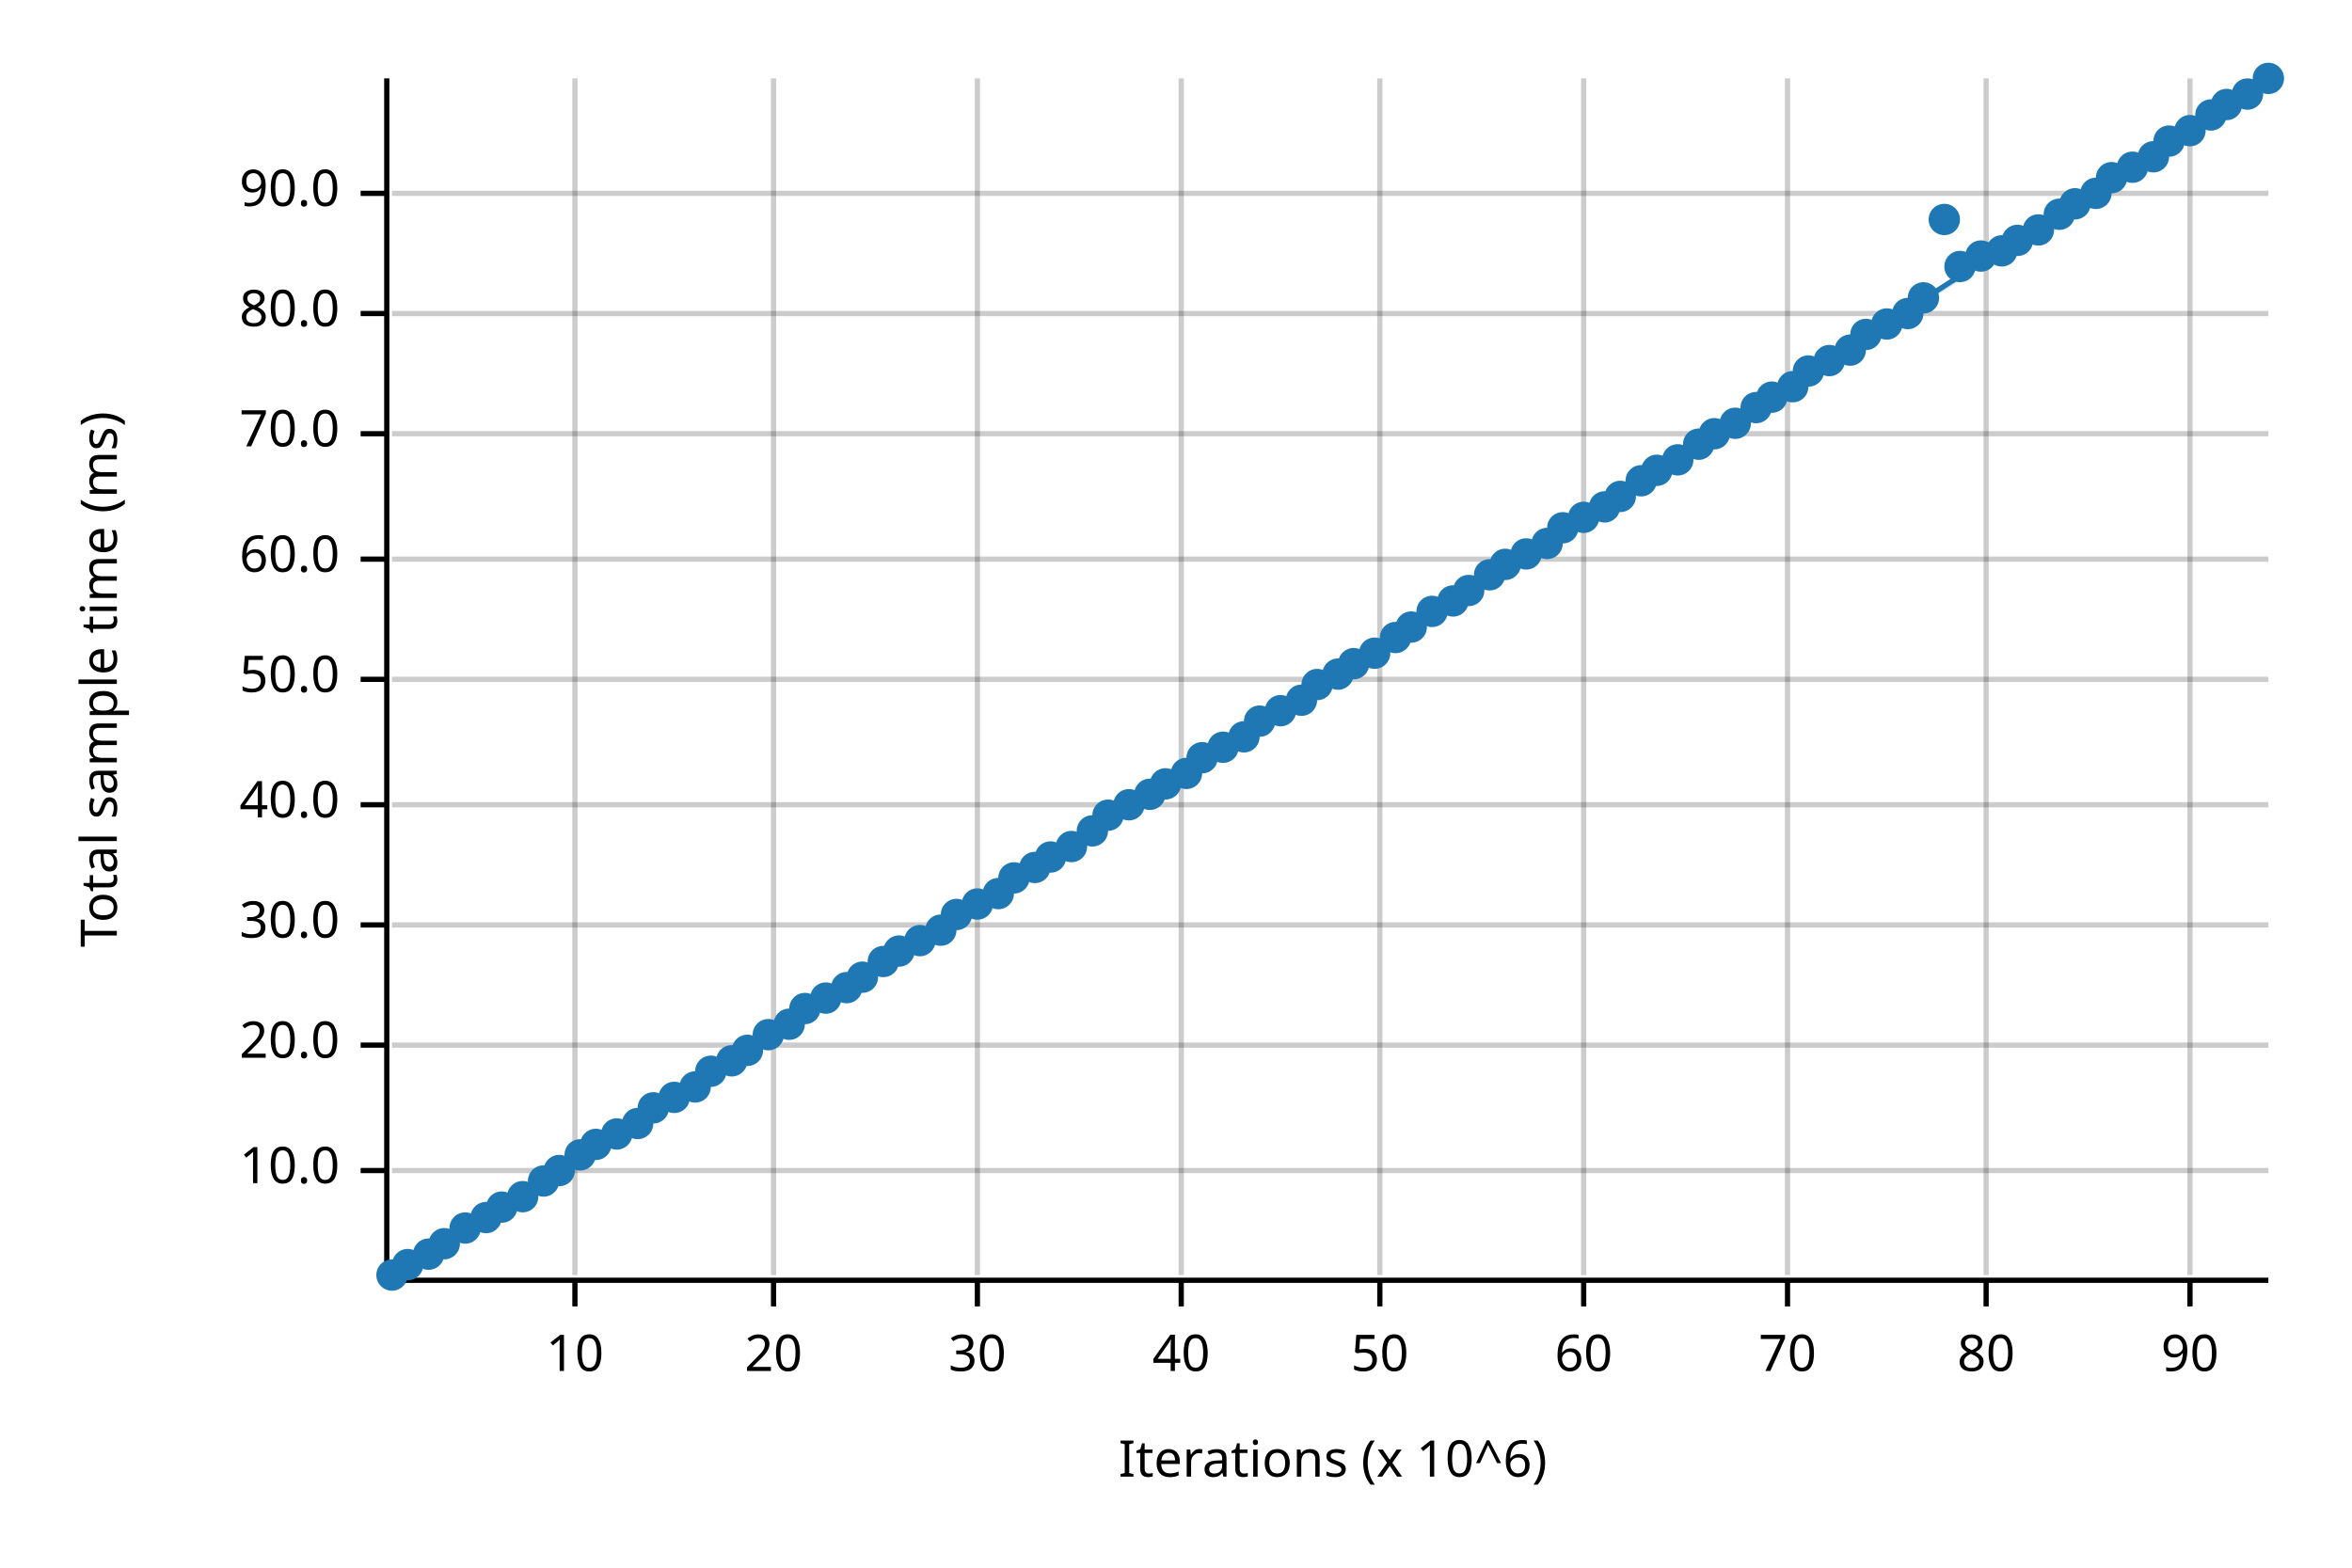
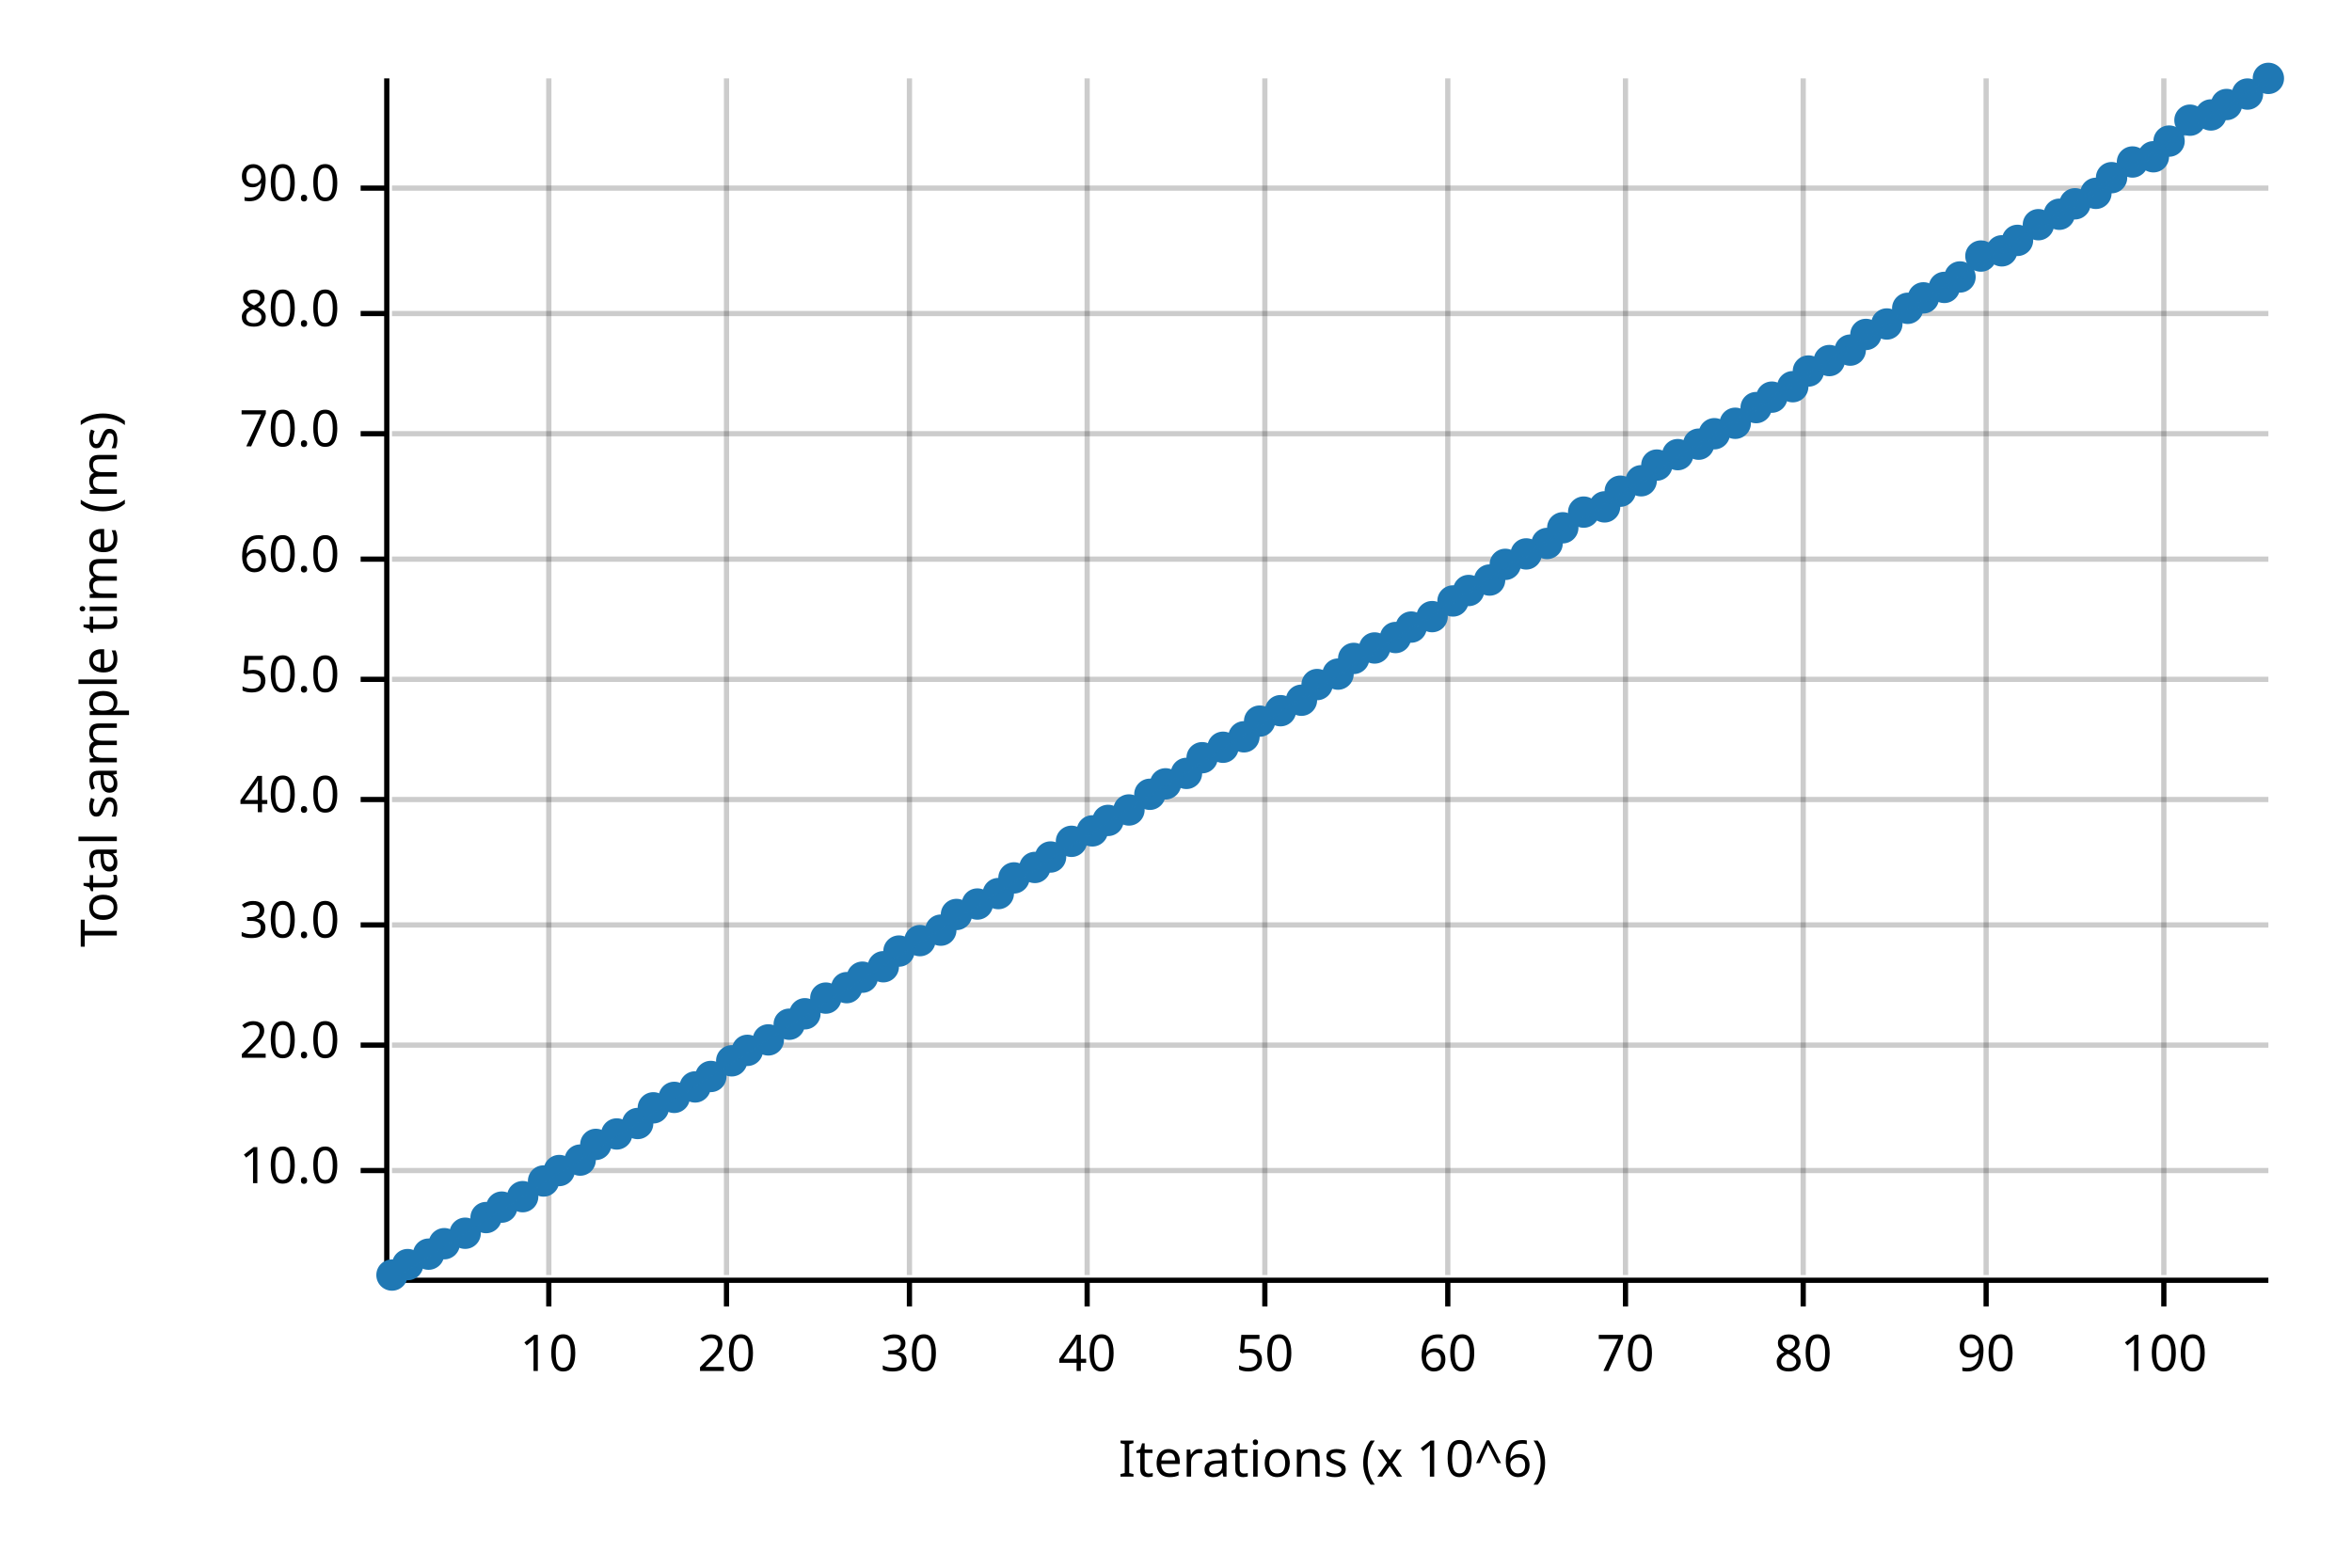
<svg xmlns="http://www.w3.org/2000/svg" width="450" height="300" viewBox="0 0 450 300">
  <text x="15" y="130" dy="0.76em" text-anchor="middle" font-family="sans-serif" font-size="9.677" opacity="1" fill="#000000" transform="rotate(270, 15, 130)">
Total sample time (ms)
</text>
  <text x="255" y="285" dy="-0.5ex" text-anchor="middle" font-family="sans-serif" font-size="9.677" opacity="1" fill="#000000">
Iterations (x 10^6)
</text>
-   <line opacity="0.2" stroke="#000000" stroke-width="1" x1="110" y1="244" x2="110" y2="15" />
-   <line opacity="0.2" stroke="#000000" stroke-width="1" x1="148" y1="244" x2="148" y2="15" />
-   <line opacity="0.2" stroke="#000000" stroke-width="1" x1="187" y1="244" x2="187" y2="15" />
-   <line opacity="0.2" stroke="#000000" stroke-width="1" x1="226" y1="244" x2="226" y2="15" />
-   <line opacity="0.2" stroke="#000000" stroke-width="1" x1="264" y1="244" x2="264" y2="15" />
-   <line opacity="0.2" stroke="#000000" stroke-width="1" x1="303" y1="244" x2="303" y2="15" />
-   <line opacity="0.2" stroke="#000000" stroke-width="1" x1="342" y1="244" x2="342" y2="15" />
+   <line opacity="0.2" stroke="#000000" stroke-width="1" x1="105" y1="244" x2="105" y2="15" />
+   <line opacity="0.2" stroke="#000000" stroke-width="1" x1="139" y1="244" x2="139" y2="15" />
+   <line opacity="0.2" stroke="#000000" stroke-width="1" x1="174" y1="244" x2="174" y2="15" />
+   <line opacity="0.2" stroke="#000000" stroke-width="1" x1="208" y1="244" x2="208" y2="15" />
+   <line opacity="0.2" stroke="#000000" stroke-width="1" x1="242" y1="244" x2="242" y2="15" />
+   <line opacity="0.2" stroke="#000000" stroke-width="1" x1="277" y1="244" x2="277" y2="15" />
+   <line opacity="0.2" stroke="#000000" stroke-width="1" x1="311" y1="244" x2="311" y2="15" />
+   <line opacity="0.2" stroke="#000000" stroke-width="1" x1="345" y1="244" x2="345" y2="15" />
  <line opacity="0.2" stroke="#000000" stroke-width="1" x1="380" y1="244" x2="380" y2="15" />
-   <line opacity="0.2" stroke="#000000" stroke-width="1" x1="419" y1="244" x2="419" y2="15" />
+   <line opacity="0.2" stroke="#000000" stroke-width="1" x1="414" y1="244" x2="414" y2="15" />
  <line opacity="0.2" stroke="#000000" stroke-width="1" x1="75" y1="224" x2="434" y2="224" />
  <line opacity="0.2" stroke="#000000" stroke-width="1" x1="75" y1="200" x2="434" y2="200" />
  <line opacity="0.2" stroke="#000000" stroke-width="1" x1="75" y1="177" x2="434" y2="177" />
-   <line opacity="0.2" stroke="#000000" stroke-width="1" x1="75" y1="154" x2="434" y2="154" />
+   <line opacity="0.2" stroke="#000000" stroke-width="1" x1="75" y1="153" x2="434" y2="153" />
  <line opacity="0.2" stroke="#000000" stroke-width="1" x1="75" y1="130" x2="434" y2="130" />
  <line opacity="0.2" stroke="#000000" stroke-width="1" x1="75" y1="107" x2="434" y2="107" />
  <line opacity="0.2" stroke="#000000" stroke-width="1" x1="75" y1="83" x2="434" y2="83" />
  <line opacity="0.2" stroke="#000000" stroke-width="1" x1="75" y1="60" x2="434" y2="60" />
-   <line opacity="0.2" stroke="#000000" stroke-width="1" x1="75" y1="37" x2="434" y2="37" />
+   <line opacity="0.2" stroke="#000000" stroke-width="1" x1="75" y1="36" x2="434" y2="36" />
  <polyline fill="none" opacity="1" stroke="#000000" stroke-width="1" points="74,15 74,244 " />
  <text x="65" y="224" dy="0.5ex" text-anchor="end" font-family="sans-serif" font-size="9.677" opacity="1" fill="#000000">
10.0
</text>
  <polyline fill="none" opacity="1" stroke="#000000" stroke-width="1" points="69,224 74,224 " />
  <text x="65" y="200" dy="0.5ex" text-anchor="end" font-family="sans-serif" font-size="9.677" opacity="1" fill="#000000">
20.0
</text>
  <polyline fill="none" opacity="1" stroke="#000000" stroke-width="1" points="69,200 74,200 " />
  <text x="65" y="177" dy="0.5ex" text-anchor="end" font-family="sans-serif" font-size="9.677" opacity="1" fill="#000000">
30.0
</text>
  <polyline fill="none" opacity="1" stroke="#000000" stroke-width="1" points="69,177 74,177 " />
-   <text x="65" y="154" dy="0.5ex" text-anchor="end" font-family="sans-serif" font-size="9.677" opacity="1" fill="#000000">
+   <text x="65" y="153" dy="0.5ex" text-anchor="end" font-family="sans-serif" font-size="9.677" opacity="1" fill="#000000">
40.0
</text>
-   <polyline fill="none" opacity="1" stroke="#000000" stroke-width="1" points="69,154 74,154 " />
+   <polyline fill="none" opacity="1" stroke="#000000" stroke-width="1" points="69,153 74,153 " />
  <text x="65" y="130" dy="0.5ex" text-anchor="end" font-family="sans-serif" font-size="9.677" opacity="1" fill="#000000">
50.0
</text>
  <polyline fill="none" opacity="1" stroke="#000000" stroke-width="1" points="69,130 74,130 " />
  <text x="65" y="107" dy="0.5ex" text-anchor="end" font-family="sans-serif" font-size="9.677" opacity="1" fill="#000000">
60.0
</text>
  <polyline fill="none" opacity="1" stroke="#000000" stroke-width="1" points="69,107 74,107 " />
  <text x="65" y="83" dy="0.5ex" text-anchor="end" font-family="sans-serif" font-size="9.677" opacity="1" fill="#000000">
70.0
</text>
  <polyline fill="none" opacity="1" stroke="#000000" stroke-width="1" points="69,83 74,83 " />
  <text x="65" y="60" dy="0.5ex" text-anchor="end" font-family="sans-serif" font-size="9.677" opacity="1" fill="#000000">
80.0
</text>
  <polyline fill="none" opacity="1" stroke="#000000" stroke-width="1" points="69,60 74,60 " />
-   <text x="65" y="37" dy="0.5ex" text-anchor="end" font-family="sans-serif" font-size="9.677" opacity="1" fill="#000000">
+   <text x="65" y="36" dy="0.5ex" text-anchor="end" font-family="sans-serif" font-size="9.677" opacity="1" fill="#000000">
90.0
</text>
-   <polyline fill="none" opacity="1" stroke="#000000" stroke-width="1" points="69,37 74,37 " />
+   <polyline fill="none" opacity="1" stroke="#000000" stroke-width="1" points="69,36 74,36 " />
  <polyline fill="none" opacity="1" stroke="#000000" stroke-width="1" points="75,245 434,245 " />
-   <text x="110" y="255" dy="0.76em" text-anchor="middle" font-family="sans-serif" font-size="9.677" opacity="1" fill="#000000">
+   <text x="105" y="255" dy="0.76em" text-anchor="middle" font-family="sans-serif" font-size="9.677" opacity="1" fill="#000000">
10
</text>
-   <polyline fill="none" opacity="1" stroke="#000000" stroke-width="1" points="110,245 110,250 " />
-   <text x="148" y="255" dy="0.76em" text-anchor="middle" font-family="sans-serif" font-size="9.677" opacity="1" fill="#000000">
+   <polyline fill="none" opacity="1" stroke="#000000" stroke-width="1" points="105,245 105,250 " />
+   <text x="139" y="255" dy="0.76em" text-anchor="middle" font-family="sans-serif" font-size="9.677" opacity="1" fill="#000000">
20
</text>
-   <polyline fill="none" opacity="1" stroke="#000000" stroke-width="1" points="148,245 148,250 " />
-   <text x="187" y="255" dy="0.76em" text-anchor="middle" font-family="sans-serif" font-size="9.677" opacity="1" fill="#000000">
+   <polyline fill="none" opacity="1" stroke="#000000" stroke-width="1" points="139,245 139,250 " />
+   <text x="174" y="255" dy="0.76em" text-anchor="middle" font-family="sans-serif" font-size="9.677" opacity="1" fill="#000000">
30
</text>
-   <polyline fill="none" opacity="1" stroke="#000000" stroke-width="1" points="187,245 187,250 " />
-   <text x="226" y="255" dy="0.76em" text-anchor="middle" font-family="sans-serif" font-size="9.677" opacity="1" fill="#000000">
+   <polyline fill="none" opacity="1" stroke="#000000" stroke-width="1" points="174,245 174,250 " />
+   <text x="208" y="255" dy="0.76em" text-anchor="middle" font-family="sans-serif" font-size="9.677" opacity="1" fill="#000000">
40
</text>
-   <polyline fill="none" opacity="1" stroke="#000000" stroke-width="1" points="226,245 226,250 " />
-   <text x="264" y="255" dy="0.76em" text-anchor="middle" font-family="sans-serif" font-size="9.677" opacity="1" fill="#000000">
+   <polyline fill="none" opacity="1" stroke="#000000" stroke-width="1" points="208,245 208,250 " />
+   <text x="242" y="255" dy="0.76em" text-anchor="middle" font-family="sans-serif" font-size="9.677" opacity="1" fill="#000000">
50
</text>
-   <polyline fill="none" opacity="1" stroke="#000000" stroke-width="1" points="264,245 264,250 " />
-   <text x="303" y="255" dy="0.76em" text-anchor="middle" font-family="sans-serif" font-size="9.677" opacity="1" fill="#000000">
+   <polyline fill="none" opacity="1" stroke="#000000" stroke-width="1" points="242,245 242,250 " />
+   <text x="277" y="255" dy="0.76em" text-anchor="middle" font-family="sans-serif" font-size="9.677" opacity="1" fill="#000000">
60
</text>
-   <polyline fill="none" opacity="1" stroke="#000000" stroke-width="1" points="303,245 303,250 " />
-   <text x="342" y="255" dy="0.76em" text-anchor="middle" font-family="sans-serif" font-size="9.677" opacity="1" fill="#000000">
+   <polyline fill="none" opacity="1" stroke="#000000" stroke-width="1" points="277,245 277,250 " />
+   <text x="311" y="255" dy="0.76em" text-anchor="middle" font-family="sans-serif" font-size="9.677" opacity="1" fill="#000000">
70
</text>
-   <polyline fill="none" opacity="1" stroke="#000000" stroke-width="1" points="342,245 342,250 " />
+   <polyline fill="none" opacity="1" stroke="#000000" stroke-width="1" points="311,245 311,250 " />
+   <text x="345" y="255" dy="0.76em" text-anchor="middle" font-family="sans-serif" font-size="9.677" opacity="1" fill="#000000">
+ 80
+ </text>
+   <polyline fill="none" opacity="1" stroke="#000000" stroke-width="1" points="345,245 345,250 " />
  <text x="380" y="255" dy="0.76em" text-anchor="middle" font-family="sans-serif" font-size="9.677" opacity="1" fill="#000000">
- 80
+ 90
</text>
  <polyline fill="none" opacity="1" stroke="#000000" stroke-width="1" points="380,245 380,250 " />
-   <text x="419" y="255" dy="0.76em" text-anchor="middle" font-family="sans-serif" font-size="9.677" opacity="1" fill="#000000">
- 90
- </text>
-   <polyline fill="none" opacity="1" stroke="#000000" stroke-width="1" points="419,245 419,250 " />
+   <text x="414" y="255" dy="0.76em" text-anchor="middle" font-family="sans-serif" font-size="9.677" opacity="1" fill="#000000">
+ 100
+ </text>
+   <polyline fill="none" opacity="1" stroke="#000000" stroke-width="1" points="414,245 414,250 " />
  <circle cx="75" cy="244" r="3" opacity="1" fill="#1F78B4" stroke="none" stroke-width="1" />
  <circle cx="78" cy="242" r="3" opacity="1" fill="#1F78B4" stroke="none" stroke-width="1" />
  <circle cx="82" cy="240" r="3" opacity="1" fill="#1F78B4" stroke="none" stroke-width="1" />
  <circle cx="85" cy="238" r="3" opacity="1" fill="#1F78B4" stroke="none" stroke-width="1" />
-   <circle cx="89" cy="235" r="3" opacity="1" fill="#1F78B4" stroke="none" stroke-width="1" />
+   <circle cx="89" cy="236" r="3" opacity="1" fill="#1F78B4" stroke="none" stroke-width="1" />
  <circle cx="93" cy="233" r="3" opacity="1" fill="#1F78B4" stroke="none" stroke-width="1" />
  <circle cx="96" cy="231" r="3" opacity="1" fill="#1F78B4" stroke="none" stroke-width="1" />
  <circle cx="100" cy="229" r="3" opacity="1" fill="#1F78B4" stroke="none" stroke-width="1" />
  <circle cx="104" cy="226" r="3" opacity="1" fill="#1F78B4" stroke="none" stroke-width="1" />
  <circle cx="107" cy="224" r="3" opacity="1" fill="#1F78B4" stroke="none" stroke-width="1" />
-   <circle cx="111" cy="221" r="3" opacity="1" fill="#1F78B4" stroke="none" stroke-width="1" />
+   <circle cx="111" cy="222" r="3" opacity="1" fill="#1F78B4" stroke="none" stroke-width="1" />
  <circle cx="114" cy="219" r="3" opacity="1" fill="#1F78B4" stroke="none" stroke-width="1" />
  <circle cx="118" cy="217" r="3" opacity="1" fill="#1F78B4" stroke="none" stroke-width="1" />
  <circle cx="122" cy="215" r="3" opacity="1" fill="#1F78B4" stroke="none" stroke-width="1" />
  <circle cx="125" cy="212" r="3" opacity="1" fill="#1F78B4" stroke="none" stroke-width="1" />
  <circle cx="129" cy="210" r="3" opacity="1" fill="#1F78B4" stroke="none" stroke-width="1" />
  <circle cx="133" cy="208" r="3" opacity="1" fill="#1F78B4" stroke="none" stroke-width="1" />
-   <circle cx="136" cy="205" r="3" opacity="1" fill="#1F78B4" stroke="none" stroke-width="1" />
+   <circle cx="136" cy="206" r="3" opacity="1" fill="#1F78B4" stroke="none" stroke-width="1" />
  <circle cx="140" cy="203" r="3" opacity="1" fill="#1F78B4" stroke="none" stroke-width="1" />
  <circle cx="143" cy="201" r="3" opacity="1" fill="#1F78B4" stroke="none" stroke-width="1" />
-   <circle cx="147" cy="198" r="3" opacity="1" fill="#1F78B4" stroke="none" stroke-width="1" />
+   <circle cx="147" cy="199" r="3" opacity="1" fill="#1F78B4" stroke="none" stroke-width="1" />
  <circle cx="151" cy="196" r="3" opacity="1" fill="#1F78B4" stroke="none" stroke-width="1" />
-   <circle cx="154" cy="193" r="3" opacity="1" fill="#1F78B4" stroke="none" stroke-width="1" />
+   <circle cx="154" cy="194" r="3" opacity="1" fill="#1F78B4" stroke="none" stroke-width="1" />
  <circle cx="158" cy="191" r="3" opacity="1" fill="#1F78B4" stroke="none" stroke-width="1" />
  <circle cx="162" cy="189" r="3" opacity="1" fill="#1F78B4" stroke="none" stroke-width="1" />
  <circle cx="165" cy="187" r="3" opacity="1" fill="#1F78B4" stroke="none" stroke-width="1" />
-   <circle cx="169" cy="184" r="3" opacity="1" fill="#1F78B4" stroke="none" stroke-width="1" />
+   <circle cx="169" cy="185" r="3" opacity="1" fill="#1F78B4" stroke="none" stroke-width="1" />
  <circle cx="172" cy="182" r="3" opacity="1" fill="#1F78B4" stroke="none" stroke-width="1" />
  <circle cx="176" cy="180" r="3" opacity="1" fill="#1F78B4" stroke="none" stroke-width="1" />
  <circle cx="180" cy="178" r="3" opacity="1" fill="#1F78B4" stroke="none" stroke-width="1" />
  <circle cx="183" cy="175" r="3" opacity="1" fill="#1F78B4" stroke="none" stroke-width="1" />
  <circle cx="187" cy="173" r="3" opacity="1" fill="#1F78B4" stroke="none" stroke-width="1" />
  <circle cx="191" cy="171" r="3" opacity="1" fill="#1F78B4" stroke="none" stroke-width="1" />
  <circle cx="194" cy="168" r="3" opacity="1" fill="#1F78B4" stroke="none" stroke-width="1" />
  <circle cx="198" cy="166" r="3" opacity="1" fill="#1F78B4" stroke="none" stroke-width="1" />
  <circle cx="201" cy="164" r="3" opacity="1" fill="#1F78B4" stroke="none" stroke-width="1" />
-   <circle cx="205" cy="162" r="3" opacity="1" fill="#1F78B4" stroke="none" stroke-width="1" />
+   <circle cx="205" cy="161" r="3" opacity="1" fill="#1F78B4" stroke="none" stroke-width="1" />
  <circle cx="209" cy="159" r="3" opacity="1" fill="#1F78B4" stroke="none" stroke-width="1" />
-   <circle cx="212" cy="156" r="3" opacity="1" fill="#1F78B4" stroke="none" stroke-width="1" />
-   <circle cx="216" cy="154" r="3" opacity="1" fill="#1F78B4" stroke="none" stroke-width="1" />
+   <circle cx="212" cy="157" r="3" opacity="1" fill="#1F78B4" stroke="none" stroke-width="1" />
+   <circle cx="216" cy="155" r="3" opacity="1" fill="#1F78B4" stroke="none" stroke-width="1" />
  <circle cx="220" cy="152" r="3" opacity="1" fill="#1F78B4" stroke="none" stroke-width="1" />
  <circle cx="223" cy="150" r="3" opacity="1" fill="#1F78B4" stroke="none" stroke-width="1" />
  <circle cx="227" cy="148" r="3" opacity="1" fill="#1F78B4" stroke="none" stroke-width="1" />
  <circle cx="230" cy="145" r="3" opacity="1" fill="#1F78B4" stroke="none" stroke-width="1" />
  <circle cx="234" cy="143" r="3" opacity="1" fill="#1F78B4" stroke="none" stroke-width="1" />
  <circle cx="238" cy="141" r="3" opacity="1" fill="#1F78B4" stroke="none" stroke-width="1" />
  <circle cx="241" cy="138" r="3" opacity="1" fill="#1F78B4" stroke="none" stroke-width="1" />
  <circle cx="245" cy="136" r="3" opacity="1" fill="#1F78B4" stroke="none" stroke-width="1" />
  <circle cx="249" cy="134" r="3" opacity="1" fill="#1F78B4" stroke="none" stroke-width="1" />
  <circle cx="252" cy="131" r="3" opacity="1" fill="#1F78B4" stroke="none" stroke-width="1" />
  <circle cx="256" cy="129" r="3" opacity="1" fill="#1F78B4" stroke="none" stroke-width="1" />
-   <circle cx="259" cy="127" r="3" opacity="1" fill="#1F78B4" stroke="none" stroke-width="1" />
-   <circle cx="263" cy="125" r="3" opacity="1" fill="#1F78B4" stroke="none" stroke-width="1" />
+   <circle cx="259" cy="126" r="3" opacity="1" fill="#1F78B4" stroke="none" stroke-width="1" />
+   <circle cx="263" cy="124" r="3" opacity="1" fill="#1F78B4" stroke="none" stroke-width="1" />
  <circle cx="267" cy="122" r="3" opacity="1" fill="#1F78B4" stroke="none" stroke-width="1" />
  <circle cx="270" cy="120" r="3" opacity="1" fill="#1F78B4" stroke="none" stroke-width="1" />
-   <circle cx="274" cy="117" r="3" opacity="1" fill="#1F78B4" stroke="none" stroke-width="1" />
+   <circle cx="274" cy="118" r="3" opacity="1" fill="#1F78B4" stroke="none" stroke-width="1" />
  <circle cx="278" cy="115" r="3" opacity="1" fill="#1F78B4" stroke="none" stroke-width="1" />
  <circle cx="281" cy="113" r="3" opacity="1" fill="#1F78B4" stroke="none" stroke-width="1" />
-   <circle cx="285" cy="110" r="3" opacity="1" fill="#1F78B4" stroke="none" stroke-width="1" />
+   <circle cx="285" cy="111" r="3" opacity="1" fill="#1F78B4" stroke="none" stroke-width="1" />
  <circle cx="288" cy="108" r="3" opacity="1" fill="#1F78B4" stroke="none" stroke-width="1" />
  <circle cx="292" cy="106" r="3" opacity="1" fill="#1F78B4" stroke="none" stroke-width="1" />
  <circle cx="296" cy="104" r="3" opacity="1" fill="#1F78B4" stroke="none" stroke-width="1" />
  <circle cx="299" cy="101" r="3" opacity="1" fill="#1F78B4" stroke="none" stroke-width="1" />
-   <circle cx="303" cy="99" r="3" opacity="1" fill="#1F78B4" stroke="none" stroke-width="1" />
+   <circle cx="303" cy="98" r="3" opacity="1" fill="#1F78B4" stroke="none" stroke-width="1" />
  <circle cx="307" cy="97" r="3" opacity="1" fill="#1F78B4" stroke="none" stroke-width="1" />
-   <circle cx="310" cy="95" r="3" opacity="1" fill="#1F78B4" stroke="none" stroke-width="1" />
+   <circle cx="310" cy="94" r="3" opacity="1" fill="#1F78B4" stroke="none" stroke-width="1" />
  <circle cx="314" cy="92" r="3" opacity="1" fill="#1F78B4" stroke="none" stroke-width="1" />
-   <circle cx="317" cy="90" r="3" opacity="1" fill="#1F78B4" stroke="none" stroke-width="1" />
-   <circle cx="321" cy="88" r="3" opacity="1" fill="#1F78B4" stroke="none" stroke-width="1" />
+   <circle cx="317" cy="89" r="3" opacity="1" fill="#1F78B4" stroke="none" stroke-width="1" />
+   <circle cx="321" cy="87" r="3" opacity="1" fill="#1F78B4" stroke="none" stroke-width="1" />
  <circle cx="325" cy="85" r="3" opacity="1" fill="#1F78B4" stroke="none" stroke-width="1" />
  <circle cx="328" cy="83" r="3" opacity="1" fill="#1F78B4" stroke="none" stroke-width="1" />
  <circle cx="332" cy="81" r="3" opacity="1" fill="#1F78B4" stroke="none" stroke-width="1" />
  <circle cx="336" cy="78" r="3" opacity="1" fill="#1F78B4" stroke="none" stroke-width="1" />
  <circle cx="339" cy="76" r="3" opacity="1" fill="#1F78B4" stroke="none" stroke-width="1" />
  <circle cx="343" cy="74" r="3" opacity="1" fill="#1F78B4" stroke="none" stroke-width="1" />
  <circle cx="346" cy="71" r="3" opacity="1" fill="#1F78B4" stroke="none" stroke-width="1" />
  <circle cx="350" cy="69" r="3" opacity="1" fill="#1F78B4" stroke="none" stroke-width="1" />
  <circle cx="354" cy="67" r="3" opacity="1" fill="#1F78B4" stroke="none" stroke-width="1" />
  <circle cx="357" cy="64" r="3" opacity="1" fill="#1F78B4" stroke="none" stroke-width="1" />
  <circle cx="361" cy="62" r="3" opacity="1" fill="#1F78B4" stroke="none" stroke-width="1" />
-   <circle cx="365" cy="60" r="3" opacity="1" fill="#1F78B4" stroke="none" stroke-width="1" />
+   <circle cx="365" cy="59" r="3" opacity="1" fill="#1F78B4" stroke="none" stroke-width="1" />
  <circle cx="368" cy="57" r="3" opacity="1" fill="#1F78B4" stroke="none" stroke-width="1" />
-   <circle cx="372" cy="42" r="3" opacity="1" fill="#1F78B4" stroke="none" stroke-width="1" />
-   <circle cx="375" cy="51" r="3" opacity="1" fill="#1F78B4" stroke="none" stroke-width="1" />
+   <circle cx="372" cy="55" r="3" opacity="1" fill="#1F78B4" stroke="none" stroke-width="1" />
+   <circle cx="375" cy="53" r="3" opacity="1" fill="#1F78B4" stroke="none" stroke-width="1" />
  <circle cx="379" cy="49" r="3" opacity="1" fill="#1F78B4" stroke="none" stroke-width="1" />
  <circle cx="383" cy="48" r="3" opacity="1" fill="#1F78B4" stroke="none" stroke-width="1" />
  <circle cx="386" cy="46" r="3" opacity="1" fill="#1F78B4" stroke="none" stroke-width="1" />
-   <circle cx="390" cy="44" r="3" opacity="1" fill="#1F78B4" stroke="none" stroke-width="1" />
+   <circle cx="390" cy="43" r="3" opacity="1" fill="#1F78B4" stroke="none" stroke-width="1" />
  <circle cx="394" cy="41" r="3" opacity="1" fill="#1F78B4" stroke="none" stroke-width="1" />
  <circle cx="397" cy="39" r="3" opacity="1" fill="#1F78B4" stroke="none" stroke-width="1" />
  <circle cx="401" cy="37" r="3" opacity="1" fill="#1F78B4" stroke="none" stroke-width="1" />
  <circle cx="404" cy="34" r="3" opacity="1" fill="#1F78B4" stroke="none" stroke-width="1" />
-   <circle cx="408" cy="32" r="3" opacity="1" fill="#1F78B4" stroke="none" stroke-width="1" />
+   <circle cx="408" cy="31" r="3" opacity="1" fill="#1F78B4" stroke="none" stroke-width="1" />
  <circle cx="412" cy="30" r="3" opacity="1" fill="#1F78B4" stroke="none" stroke-width="1" />
  <circle cx="415" cy="27" r="3" opacity="1" fill="#1F78B4" stroke="none" stroke-width="1" />
-   <circle cx="419" cy="25" r="3" opacity="1" fill="#1F78B4" stroke="none" stroke-width="1" />
+   <circle cx="419" cy="23" r="3" opacity="1" fill="#1F78B4" stroke="none" stroke-width="1" />
  <circle cx="423" cy="22" r="3" opacity="1" fill="#1F78B4" stroke="none" stroke-width="1" />
  <circle cx="426" cy="20" r="3" opacity="1" fill="#1F78B4" stroke="none" stroke-width="1" />
  <circle cx="430" cy="18" r="3" opacity="1" fill="#1F78B4" stroke="none" stroke-width="1" />
  <circle cx="434" cy="15" r="3" opacity="1" fill="#1F78B4" stroke="none" stroke-width="1" />
  <polyline fill="none" opacity="1" stroke="#1F78B4" stroke-width="1" points="75,245 434,15 " />
  <polygon opacity="0.25" fill="#1F78B4" points="75,245 434,16 434,15 " />
</svg>
